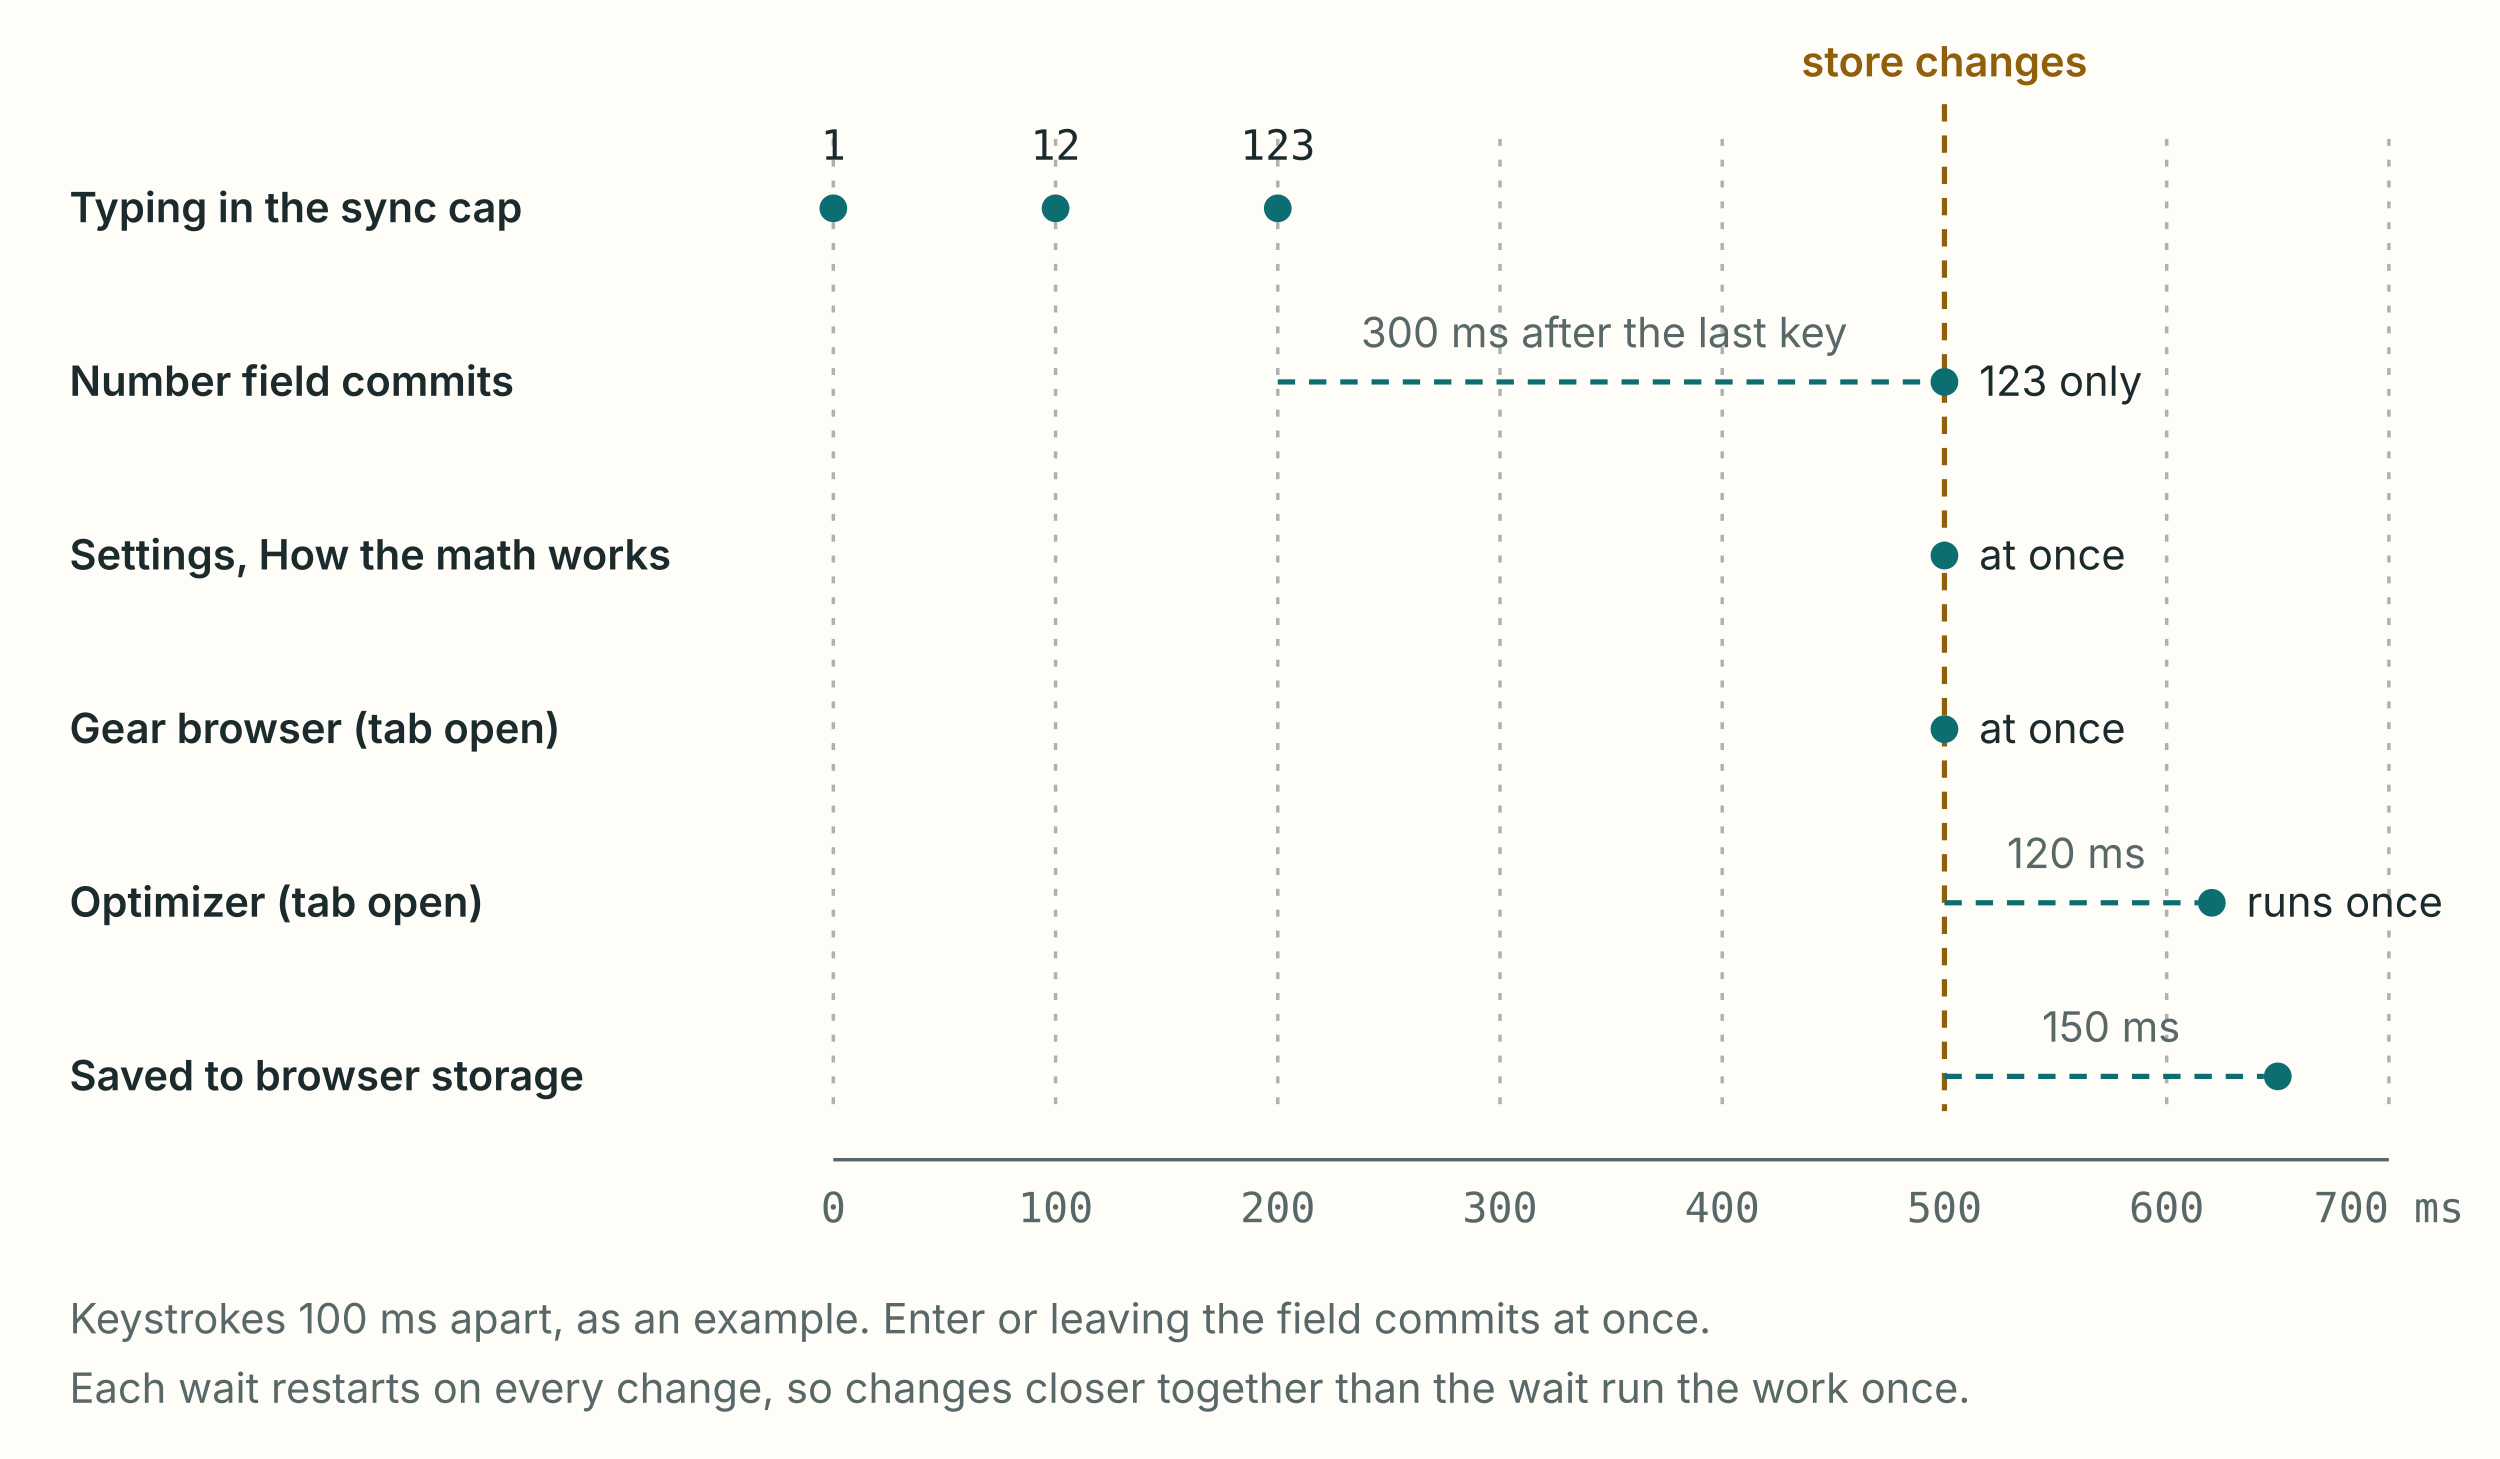
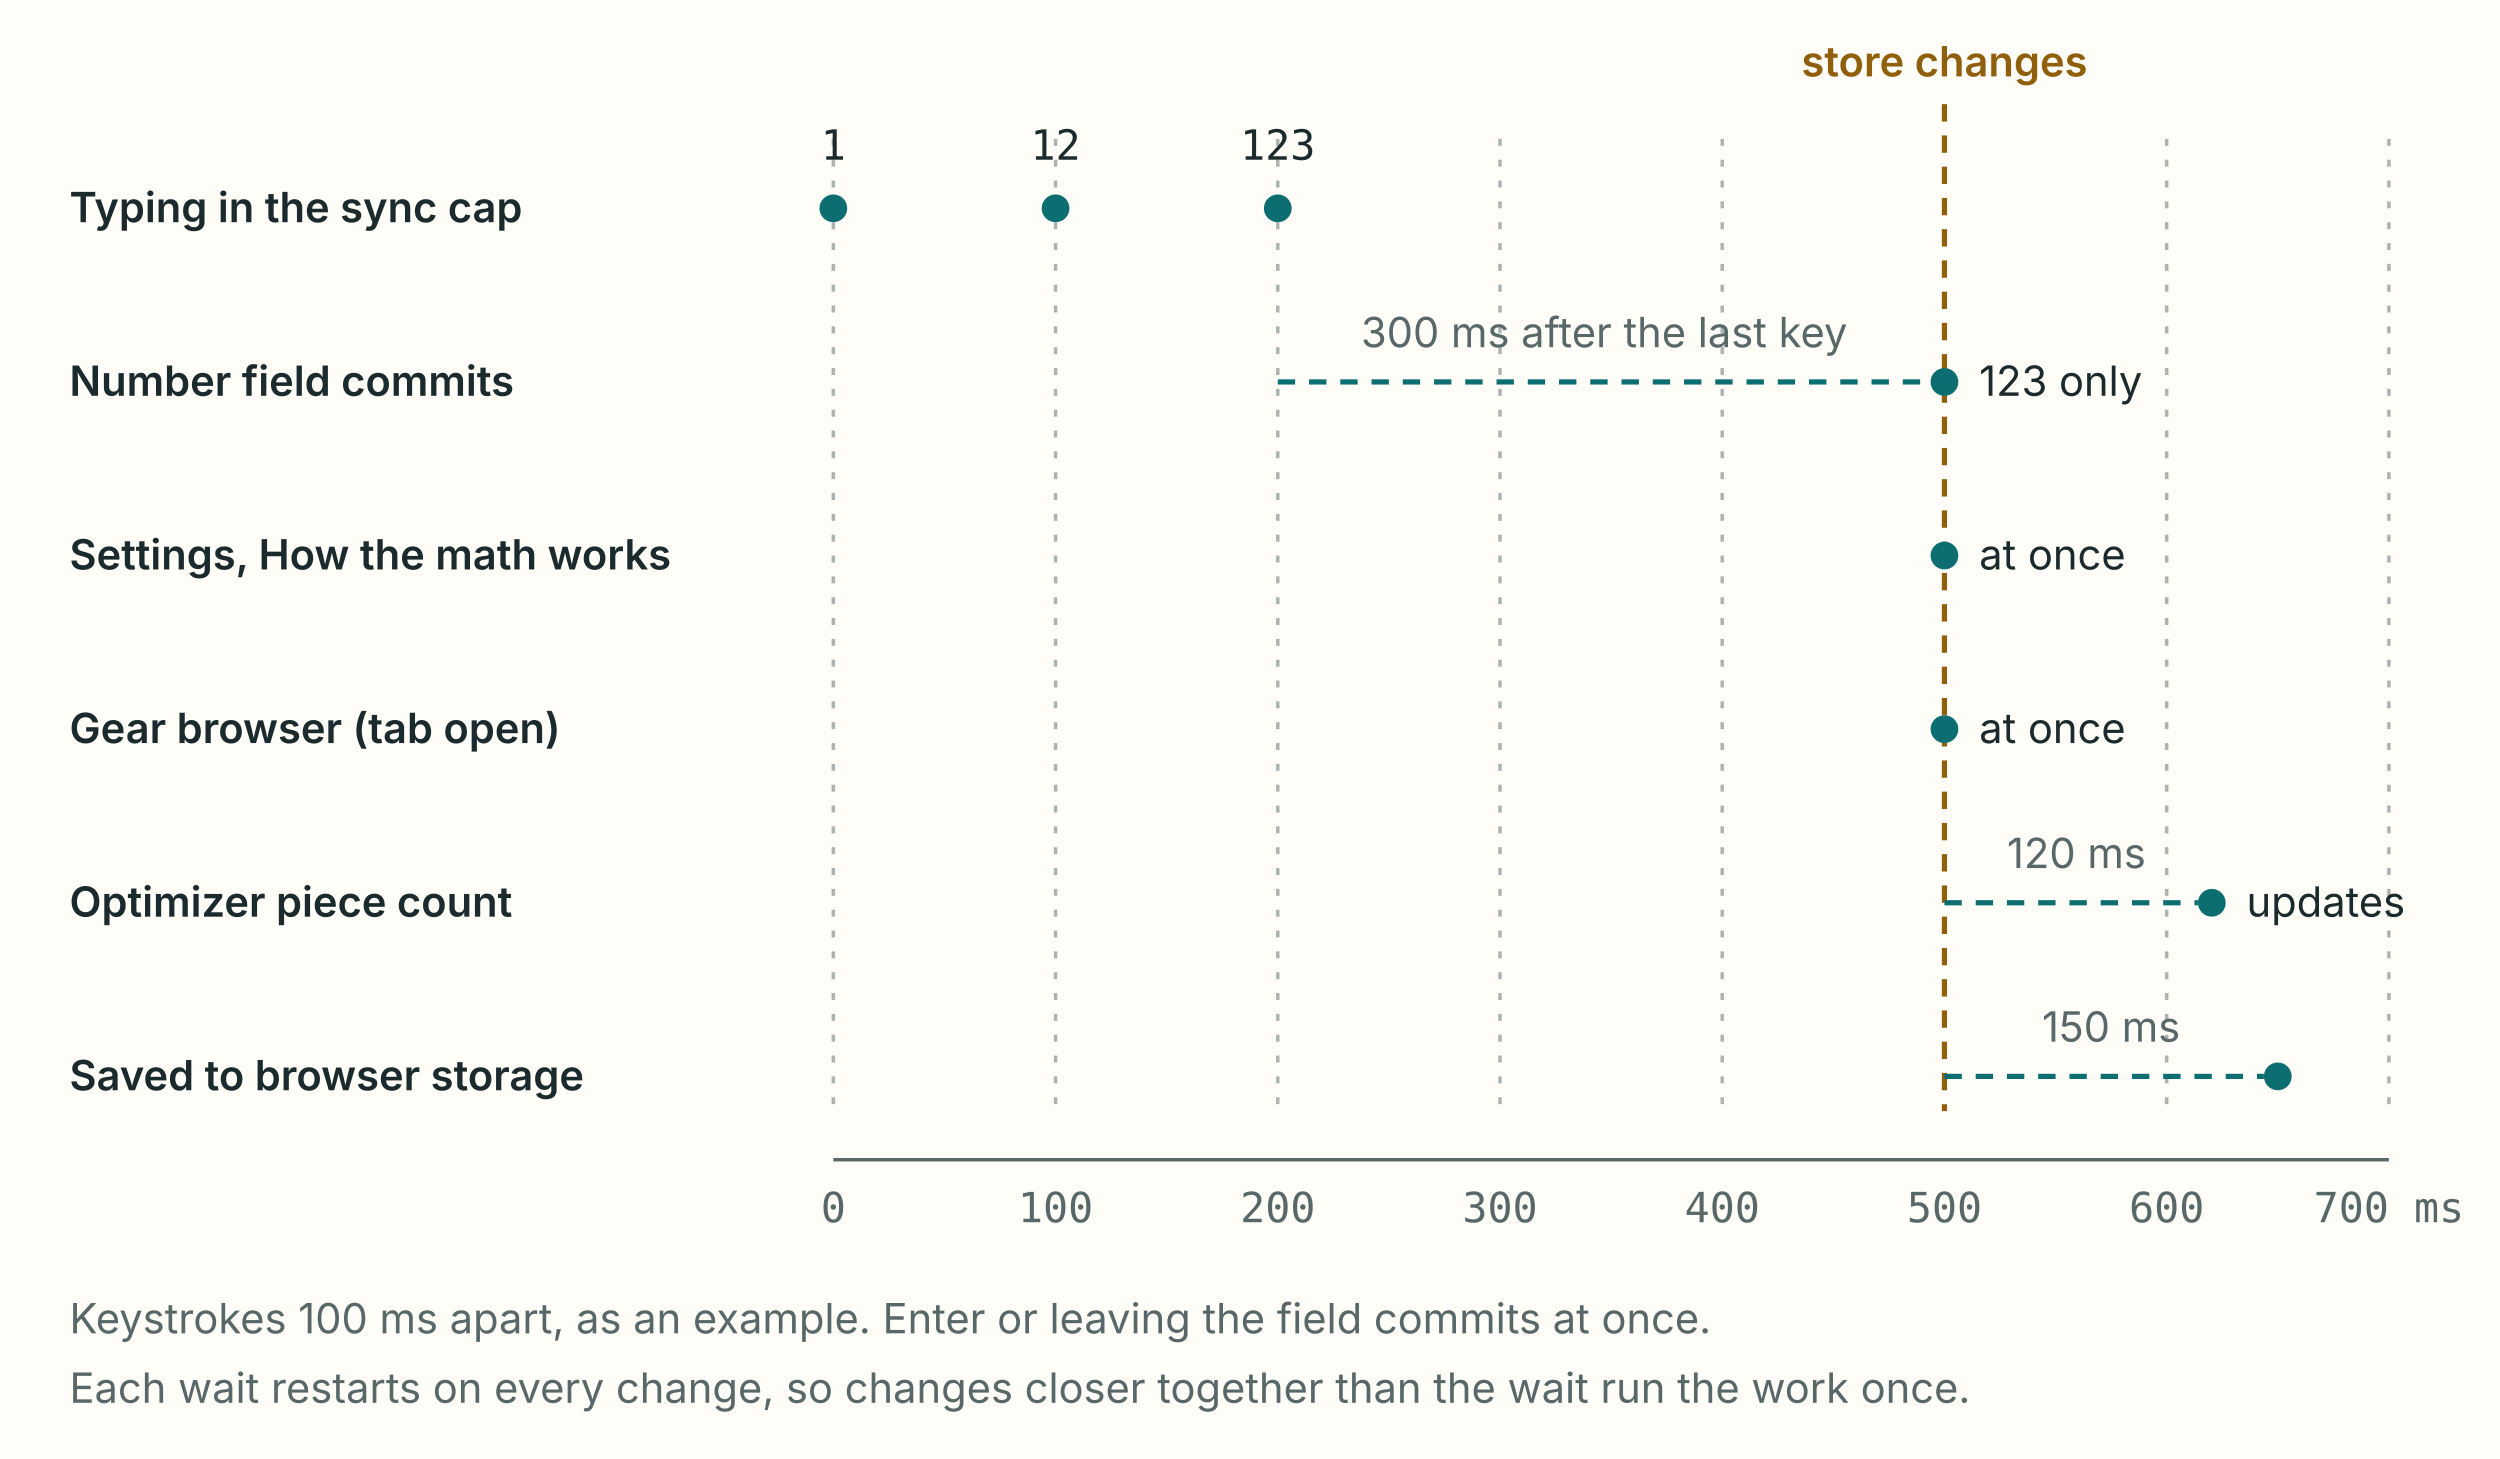
<svg xmlns="http://www.w3.org/2000/svg" viewBox="0 0 720 420" role="img" aria-labelledby="t d">
  <style>
    .bg { fill: #fffdf7; }
    .fg { fill: #1b2a2c; }
    .muted { fill: #586869; }
    .accent { fill: #0d6e72; }
    .gold { fill: #8f5f0c; }
    .axis { stroke: #586869; stroke-width: 1; }
    .grid { stroke: #586869; stroke-width: 1; stroke-dasharray: 2 4; opacity: 0.5; }
    .wait { fill: none; stroke: #0d6e72; stroke-width: 1.5; stroke-dasharray: 5 4; }
    .now { fill: none; stroke: #8f5f0c; stroke-width: 1.5; stroke-dasharray: 5 4; }
    text { font-family: system-ui, -apple-system, "Segoe UI", sans-serif; }
    .l { font-size: 12px; font-weight: 600; }
    .s { font-size: 12px; }
    .n { font-family: ui-monospace, Consolas, monospace; font-size: 12px; }
    @media (prefers-color-scheme: dark) {
      .bg { fill: #142023; }
      .fg { fill: #e5eeed; }
      .muted { fill: #92a5a5; }
      .accent { fill: #4cc2b6; }
      .gold { fill: #e2b659; }
      .axis { stroke: #92a5a5; }
      .grid { stroke: #92a5a5; }
      .wait { stroke: #4cc2b6; }
      .now { stroke: #e2b659; }
    }
  </style>
  <rect class="bg" x="0" y="0" width="720" height="420" />
  <line class="grid" x1="240" y1="40" x2="240" y2="320" />
  <line class="grid" x1="304" y1="40" x2="304" y2="320" />
  <line class="grid" x1="368" y1="40" x2="368" y2="320" />
  <line class="grid" x1="432" y1="40" x2="432" y2="320" />
  <line class="grid" x1="496" y1="40" x2="496" y2="320" />
  <line class="grid" x1="624" y1="40" x2="624" y2="320" />
  <line class="grid" x1="688" y1="40" x2="688" y2="320" />
  <line class="now" x1="560" y1="30" x2="560" y2="320" />
  <text class="gold l" x="560" y="22" text-anchor="middle">store changes</text>
  <text class="fg l" x="20" y="64">Typing in the sync cap</text>
  <circle class="accent" cx="240" cy="60" r="4" />
  <circle class="accent" cx="304" cy="60" r="4" />
  <circle class="accent" cx="368" cy="60" r="4" />
  <text class="fg n" x="240" y="46" text-anchor="middle">1</text>
  <text class="fg n" x="304" y="46" text-anchor="middle">12</text>
  <text class="fg n" x="368" y="46" text-anchor="middle">123</text>
  <text class="fg l" x="20" y="114">Number field commits</text>
  <line class="wait" x1="368" y1="110" x2="556" y2="110" />
  <circle class="accent" cx="560" cy="110" r="4" />
  <text class="muted s" x="462" y="100" text-anchor="middle">300 ms after the last key</text>
  <text class="fg s" x="570" y="114">123 only</text>
  <text class="fg l" x="20" y="164">Settings, How the math works</text>
  <circle class="accent" cx="560" cy="160" r="4" />
  <text class="fg s" x="570" y="164">at once</text>
  <text class="fg l" x="20" y="214">Gear browser (tab open)</text>
  <circle class="accent" cx="560" cy="210" r="4" />
  <text class="fg s" x="570" y="214">at once</text>
-   <text class="fg l" x="20" y="264">Optimizer (tab open)</text>
+   <text class="fg l" x="20" y="264">Optimizer piece count</text>
  <line class="wait" x1="560" y1="260" x2="633" y2="260" />
  <circle class="accent" cx="637" cy="260" r="4" />
  <text class="muted s" x="598" y="250" text-anchor="middle">120 ms</text>
-   <text class="fg s" x="647" y="264">runs once</text>
+   <text class="fg s" x="647" y="264">updates</text>
  <text class="fg l" x="20" y="314">Saved to browser storage</text>
  <line class="wait" x1="560" y1="310" x2="652" y2="310" />
  <circle class="accent" cx="656" cy="310" r="4" />
  <text class="muted s" x="608" y="300" text-anchor="middle">150 ms</text>
  <line class="axis" x1="240" y1="334" x2="688" y2="334" />
  <text class="muted n" x="240" y="352" text-anchor="middle">0</text>
  <text class="muted n" x="304" y="352" text-anchor="middle">100</text>
  <text class="muted n" x="368" y="352" text-anchor="middle">200</text>
  <text class="muted n" x="432" y="352" text-anchor="middle">300</text>
  <text class="muted n" x="496" y="352" text-anchor="middle">400</text>
  <text class="muted n" x="560" y="352" text-anchor="middle">500</text>
  <text class="muted n" x="624" y="352" text-anchor="middle">600</text>
  <text class="muted n" x="688" y="352" text-anchor="middle">700 ms</text>
  <text class="muted s" x="20" y="384">Keystrokes 100 ms apart, as an example. Enter or leaving the field commits at once.</text>
  <text class="muted s" x="20" y="404">Each wait restarts on every change, so changes closer together than the wait run the work once.</text>
</svg>
